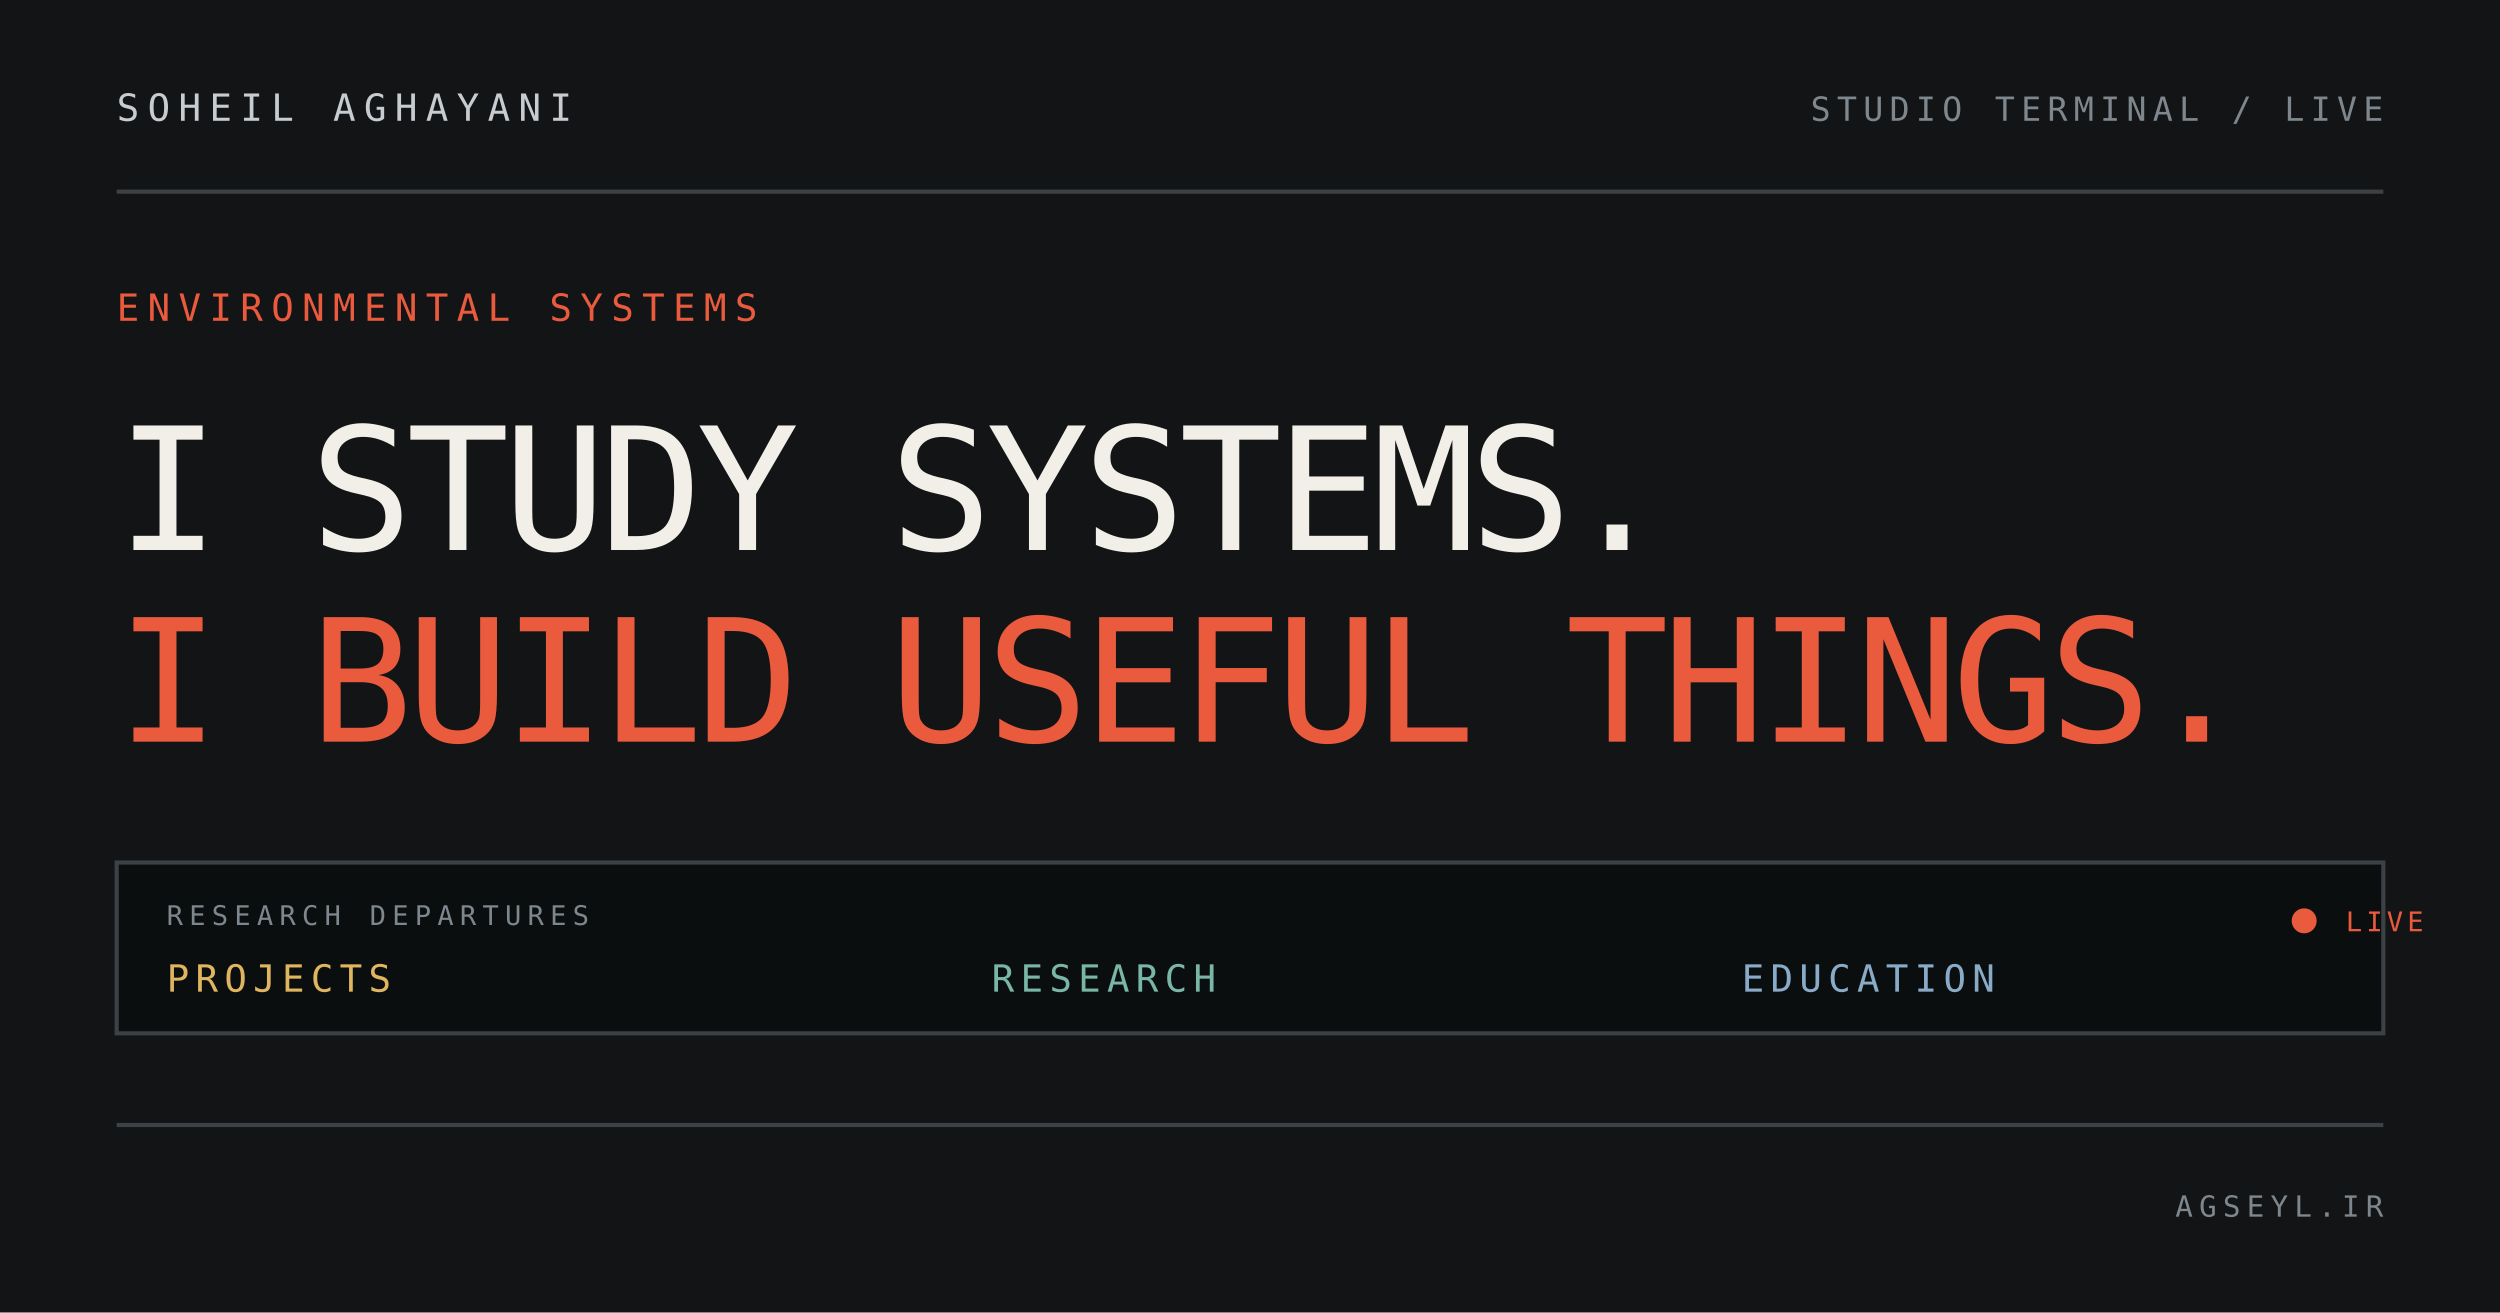
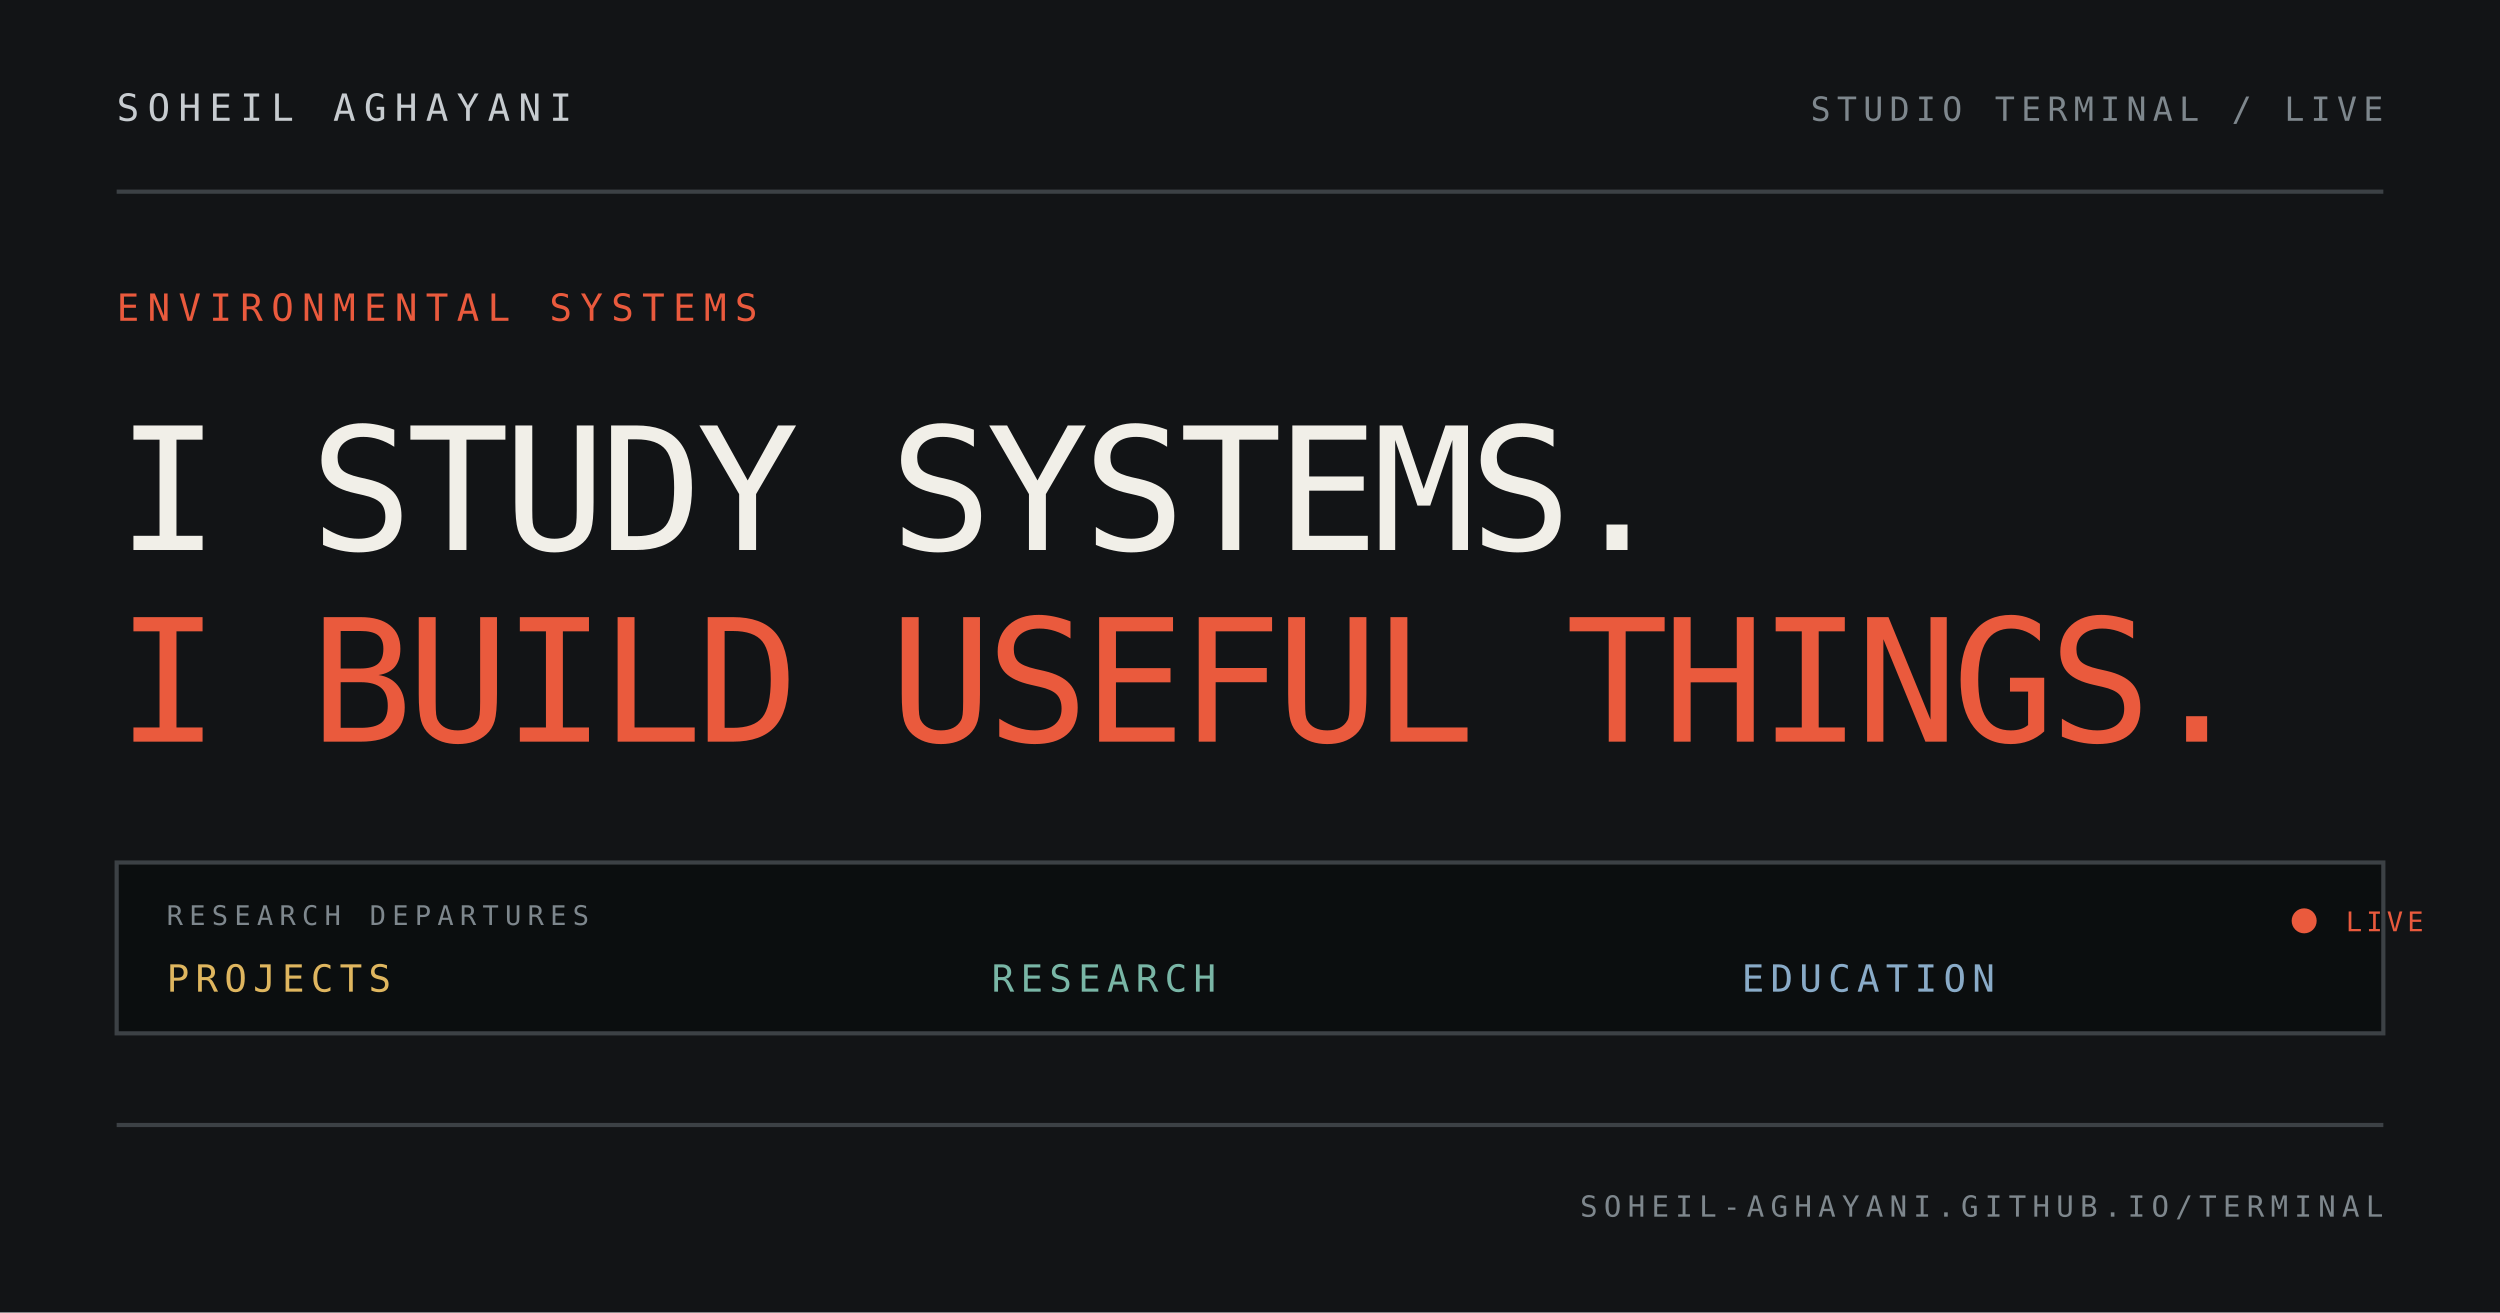
<svg xmlns="http://www.w3.org/2000/svg" width="1200" height="630" viewBox="0 0 1200 630" role="img" aria-labelledby="title desc">
  <rect width="1200" height="630" fill="#121416" />
  <path d="M56 92H1144M56 540H1144" stroke="#3c4145" stroke-width="2" />
  <text x="56" y="58" fill="#c7ccd0" font-family="monospace" font-size="18" letter-spacing="4">SOHEIL AGHAYANI</text>
  <text x="1144" y="58" fill="#7e878d" font-family="monospace" font-size="16" letter-spacing="3" text-anchor="end">STUDIO TERMINAL / LIVE</text>
  <text x="56" y="154" fill="#ea5a3d" font-family="monospace" font-size="18" letter-spacing="4">ENVIRONMENTAL SYSTEMS</text>
  <text x="56" y="264" fill="#f1efe8" font-family="monospace" font-size="82" letter-spacing="-3">I STUDY SYSTEMS.</text>
  <text x="56" y="356" fill="#ea5a3d" font-family="monospace" font-size="82" letter-spacing="-3">I BUILD USEFUL THINGS.</text>
  <g transform="translate(56 414)">
    <rect width="1088" height="82" fill="#0b0e0f" stroke="#3c4145" stroke-width="2" />
    <text x="24" y="30" fill="#7e878d" font-family="monospace" font-size="13" letter-spacing="3">RESEARCH DEPARTURES</text>
    <text x="24" y="62" fill="#dfb65f" font-family="monospace" font-size="18" letter-spacing="3">PROJECTS</text>
    <text x="420" y="62" fill="#79b6a6" font-family="monospace" font-size="18" letter-spacing="3">RESEARCH</text>
    <text x="780" y="62" fill="#89abc8" font-family="monospace" font-size="18" letter-spacing="3">EDUCATION</text>
    <circle cx="1050" cy="28" r="6" fill="#ea5a3d" />
    <text x="1070" y="33" fill="#ea5a3d" font-family="monospace" font-size="13" letter-spacing="2">LIVE</text>
  </g>
-   <text x="1144" y="584" fill="#7e878d" font-family="monospace" font-size="14" letter-spacing="3" text-anchor="end">AGSEYL.IR</text>
+   <text x="1144" y="584" fill="#7e878d" font-family="monospace" font-size="14" letter-spacing="3" text-anchor="end">SOHEIL-AGHAYANI.GITHUB.IO/TERMINAL</text>
</svg>
